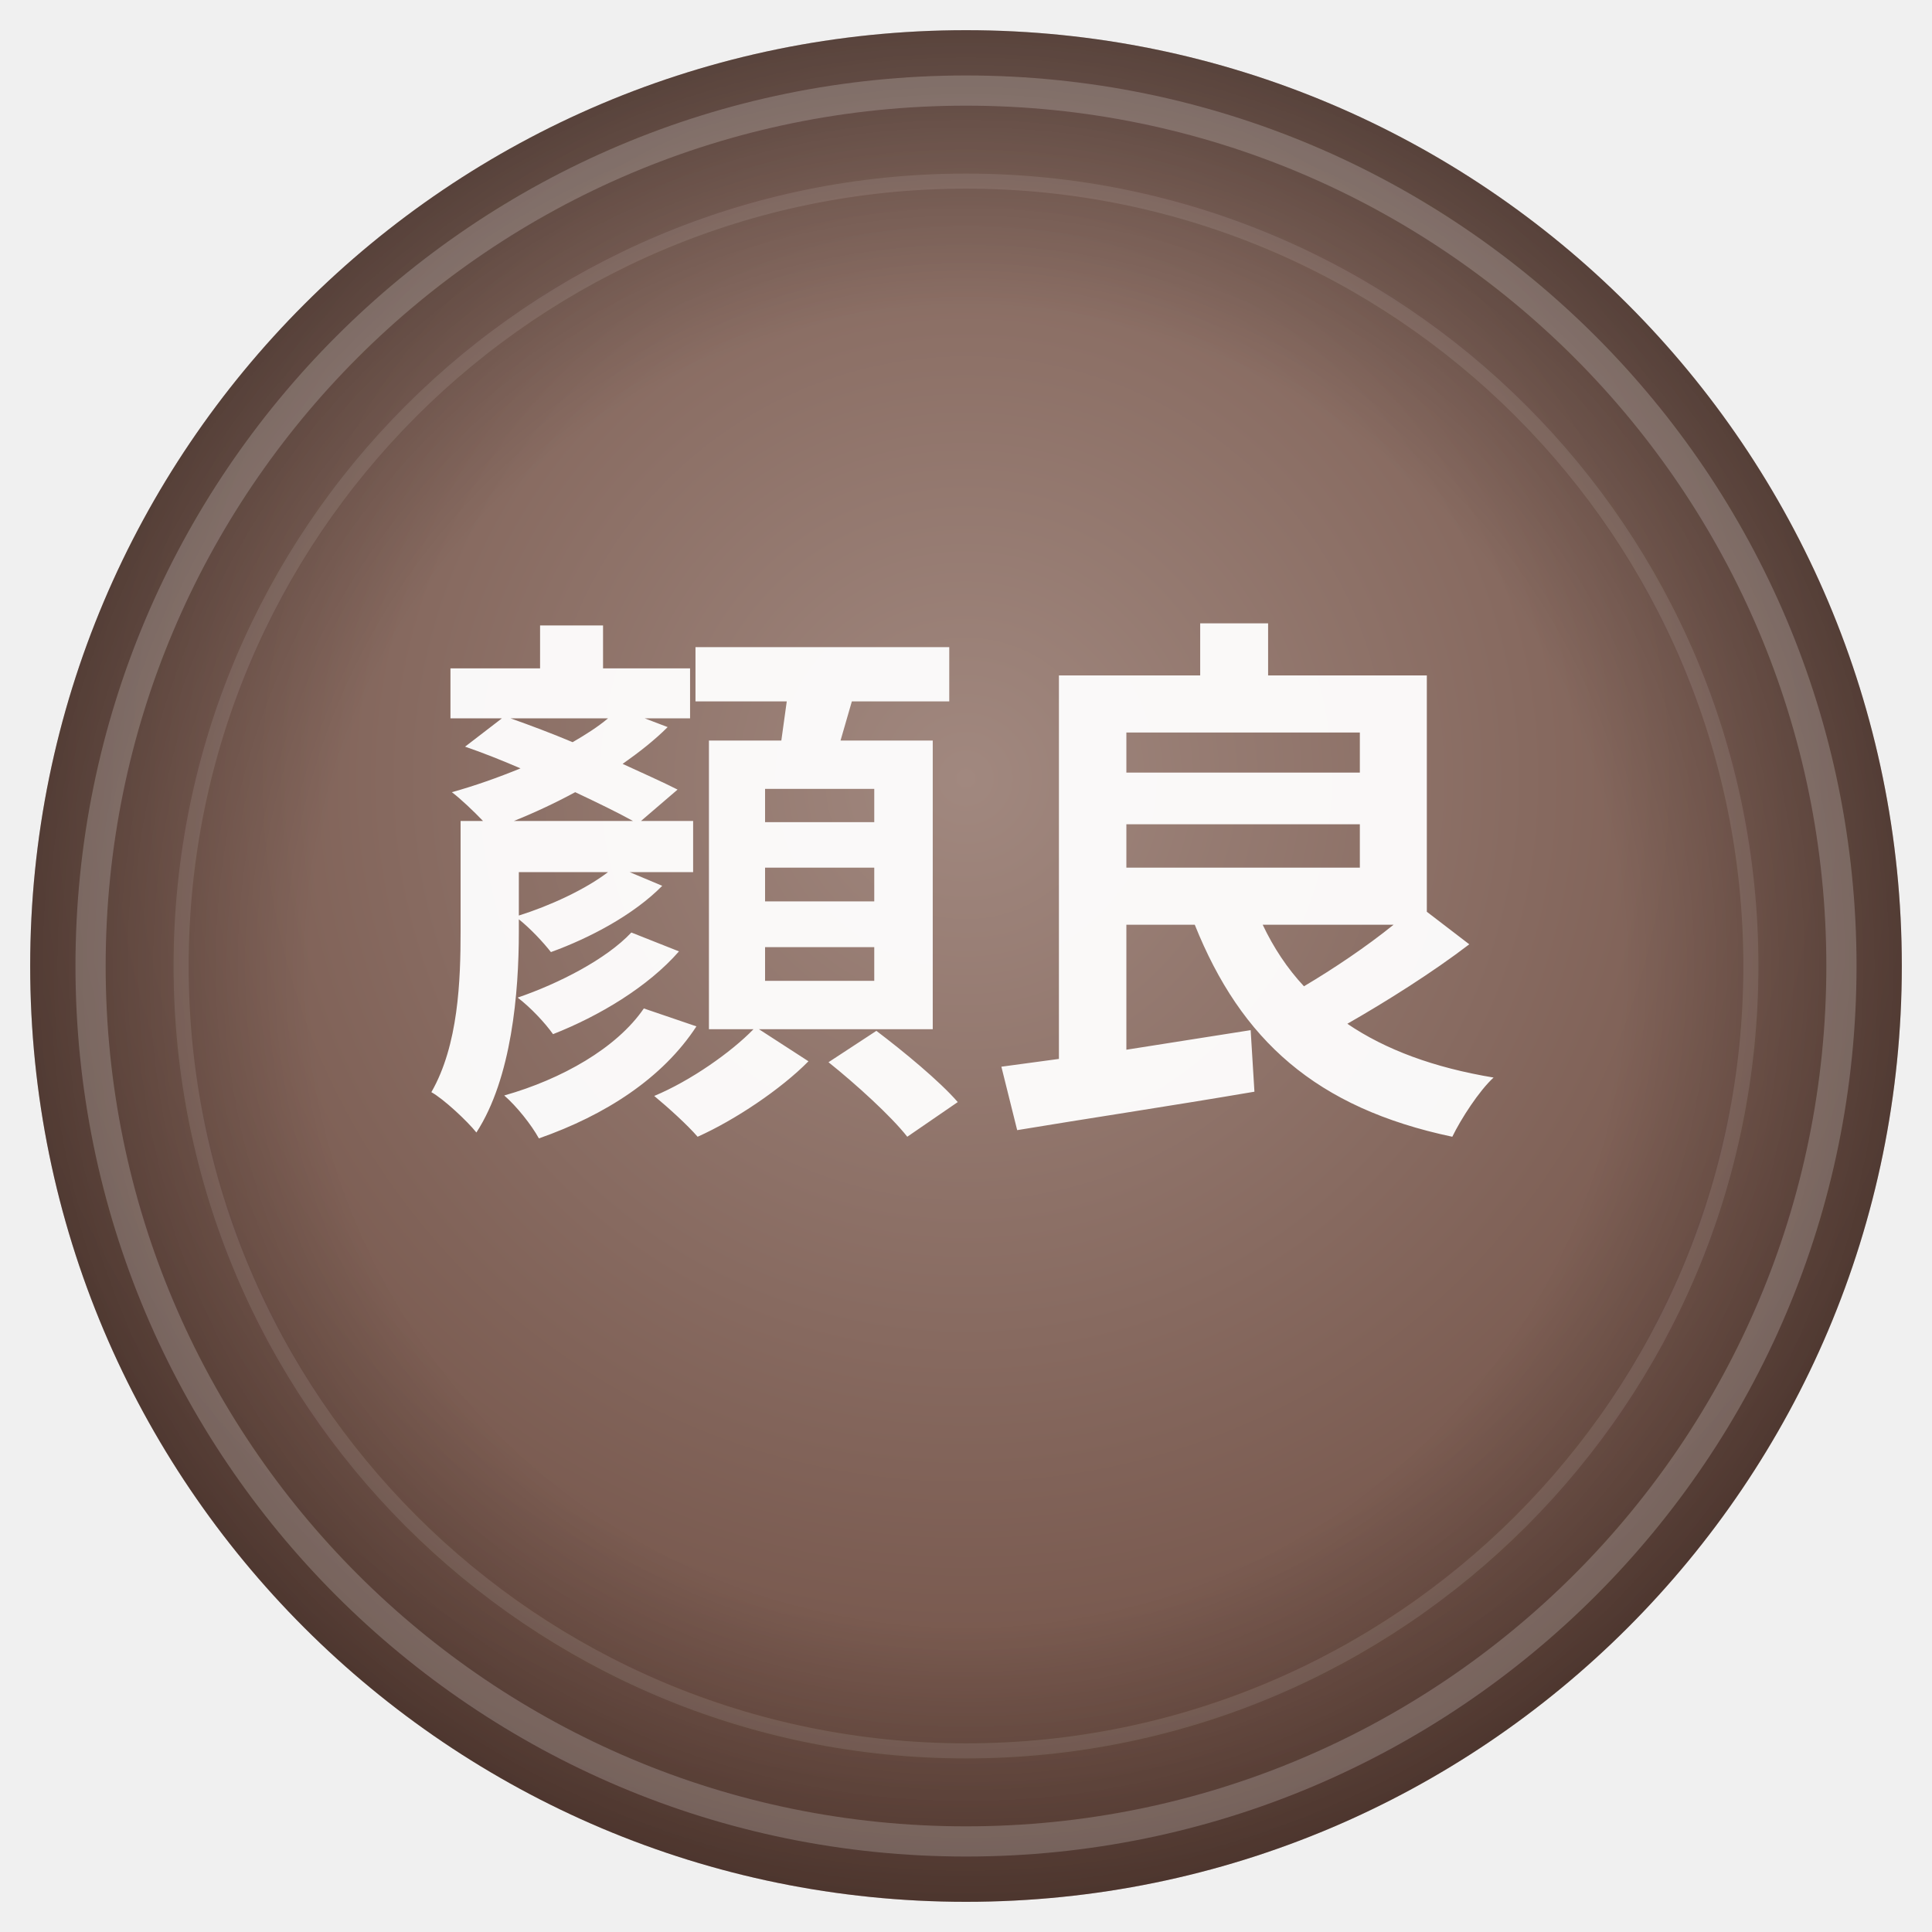
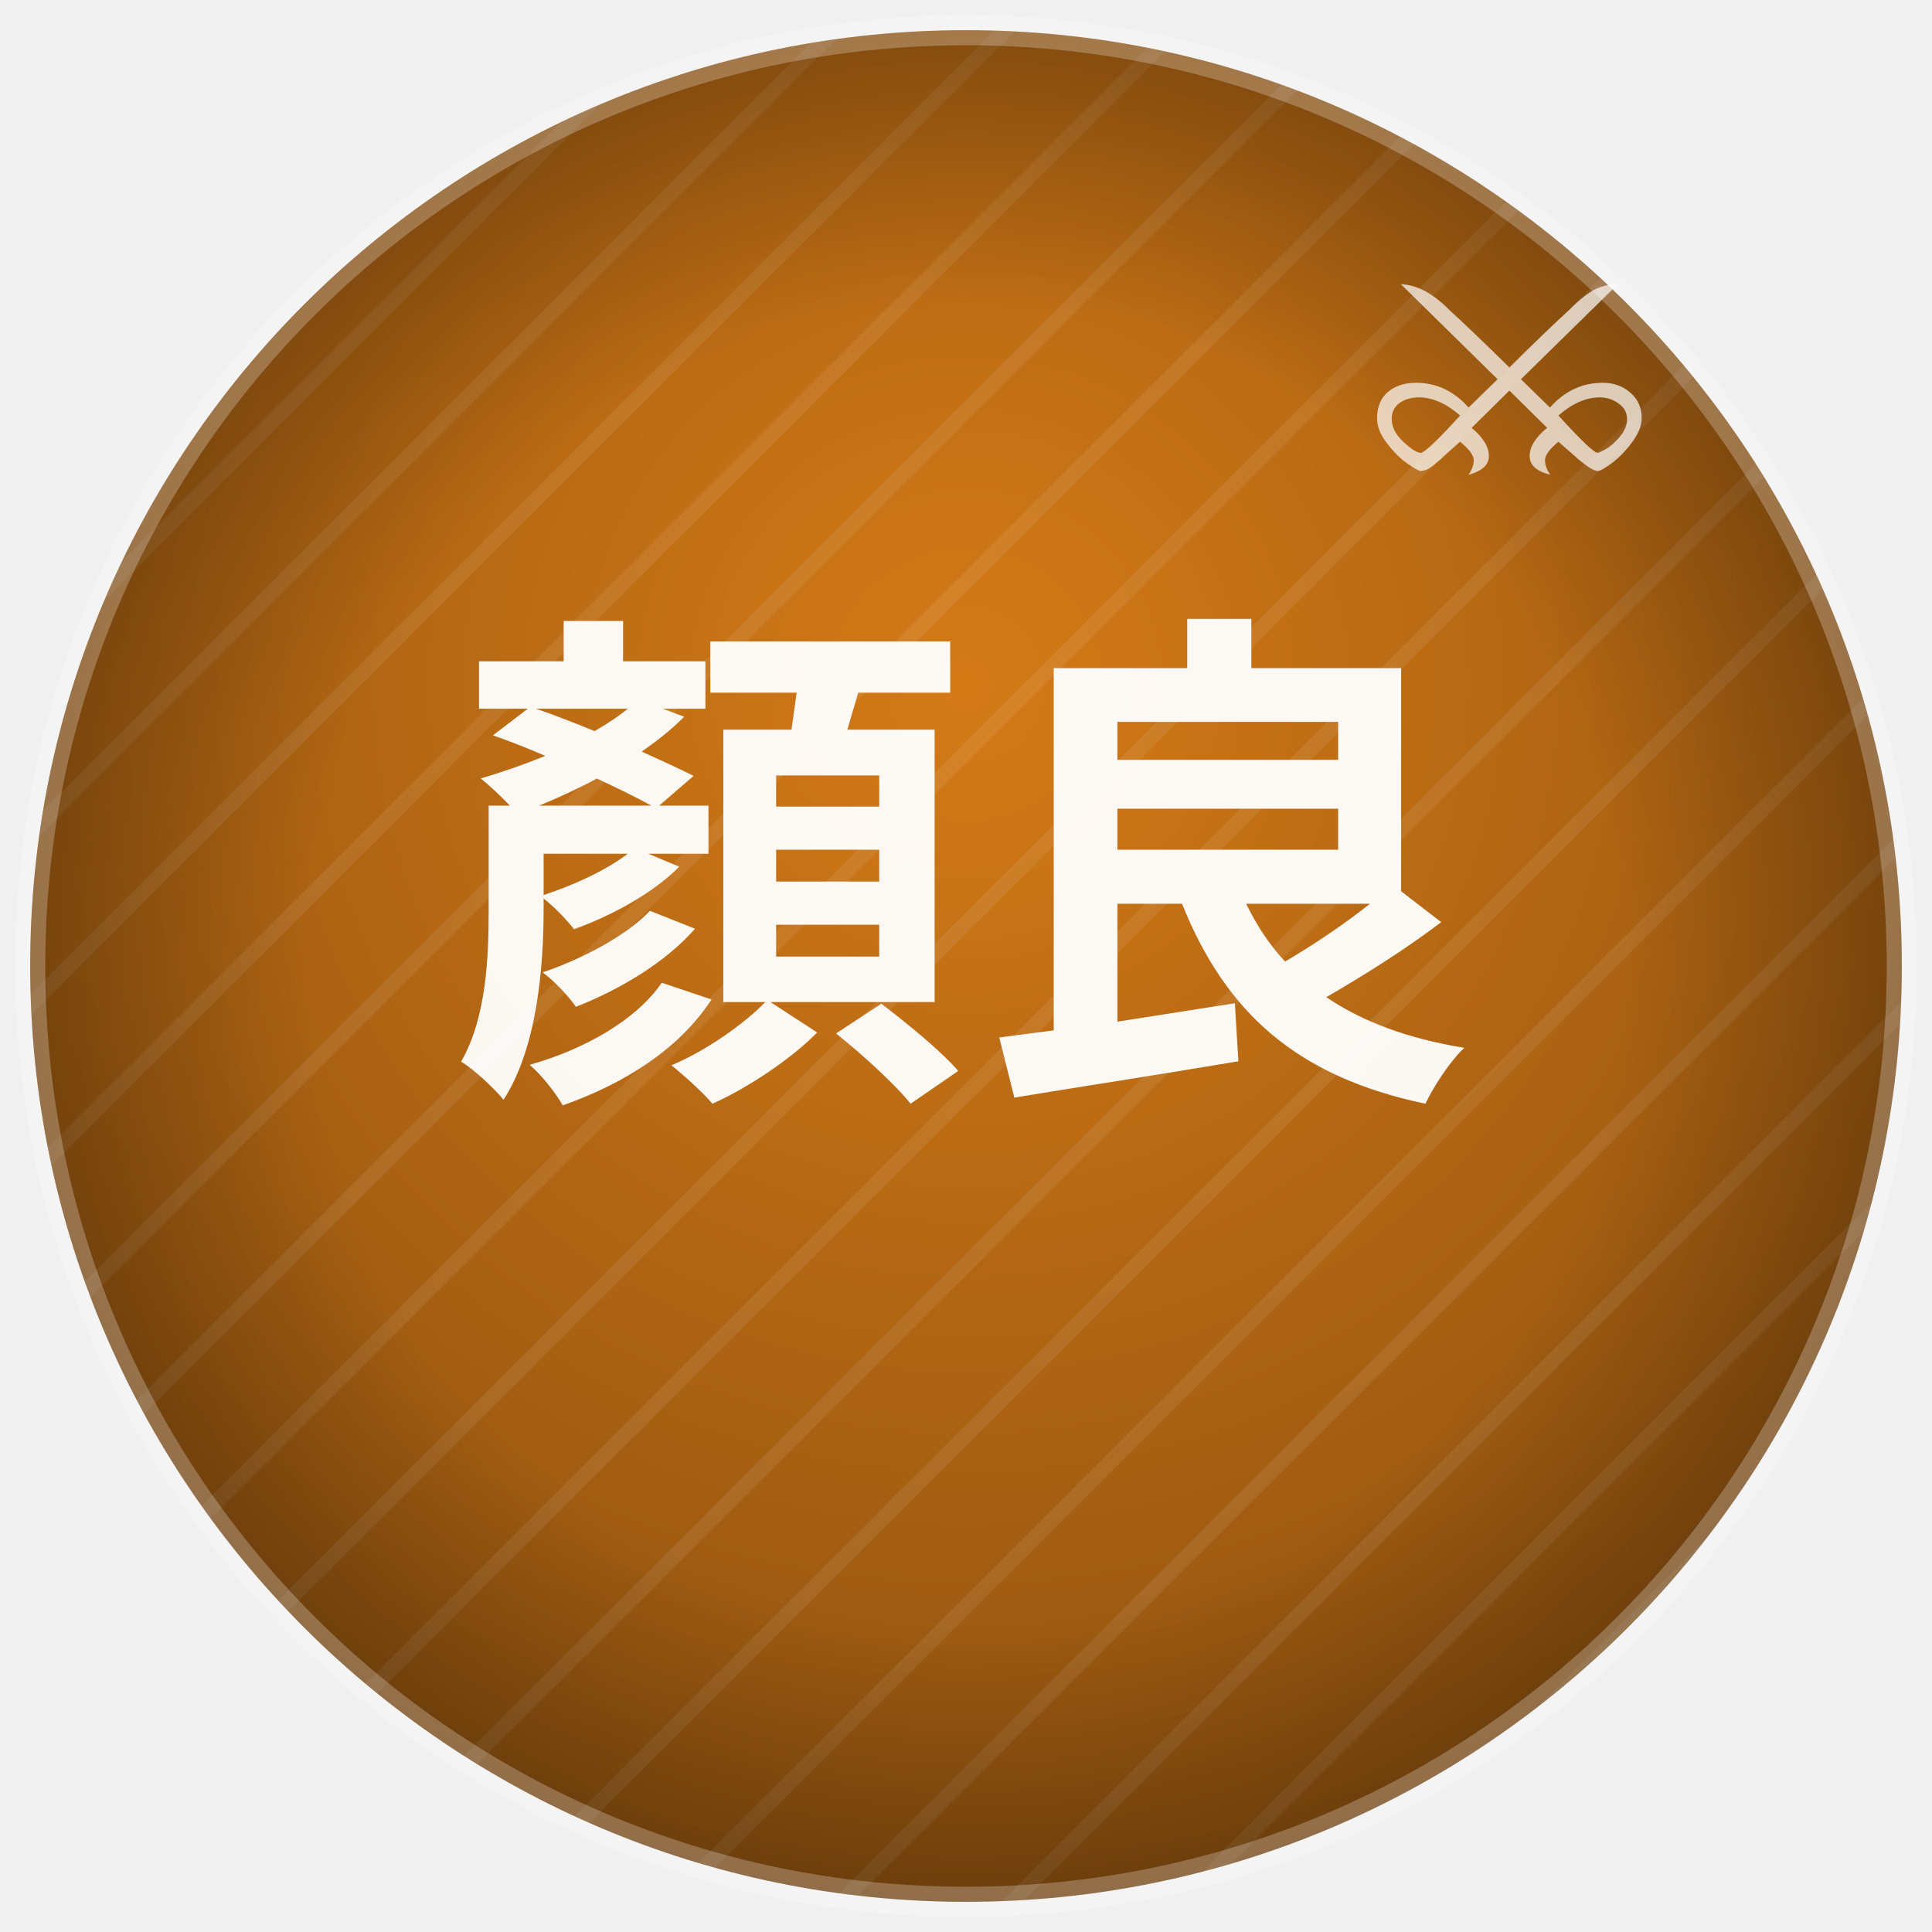
<svg xmlns="http://www.w3.org/2000/svg" width="128" height="128" viewBox="0 0 128 128">
  <defs>
-     <radialGradient id="bg" cx="50%" cy="40%" r="60%">
-       <stop offset="0%" stop-color="#a1887f" />
-       <stop offset="100%" stop-color="#6d4c41" />
+     <radialGradient id="bg_yan_liang" cx="50%" cy="35%" r="65%">
+       <stop offset="0%" stop-color="#d47a17" />
+       <stop offset="100%" stop-color="#8f5210" />
    </radialGradient>
-     <radialGradient id="shadow" cx="50%" cy="50%" r="50%">
+     <radialGradient id="sh_yan_liang" cx="50%" cy="50%" r="50%">
      <stop offset="70%" stop-color="transparent" />
-       <stop offset="100%" stop-color="rgba(0,0,0,0.3)" />
+       <stop offset="100%" stop-color="rgba(0,0,0,0.25)" />
    </radialGradient>
+     <pattern id="pat_yan_liang" patternUnits="userSpaceOnUse" width="8" height="8" patternTransform="rotate(45)">
+       <line x1="0" y1="0" x2="0" y2="8" stroke="rgba(255,255,255,0.08)" stroke-width="2" />
+     </pattern>
  </defs>
-   <circle cx="64" cy="64" r="62" fill="url(#bg)" />
-   <circle cx="64" cy="64" r="62" fill="url(#shadow)" />
-   <circle cx="64" cy="64" r="58" fill="none" stroke="rgba(255,255,255,0.2)" stroke-width="2" />
-   <circle cx="64" cy="64" r="52" fill="none" stroke="rgba(255,255,255,0.1)" stroke-width="1" />
-   <text x="64" y="72" text-anchor="middle" fill="white" font-size="36" font-family="serif" font-weight="bold" opacity="0.95">顏良</text>
+   <circle cx="64" cy="64" r="62" fill="url(#bg_yan_liang)" />
+   <circle cx="64" cy="64" r="62" fill="url(#pat_yan_liang)" />
+   <circle cx="64" cy="64" r="62" fill="url(#sh_yan_liang)" />
+   <circle cx="64" cy="64" r="62" fill="none" stroke="rgba(255,255,255,0.25)" stroke-width="2" />
+   <text x="64" y="70" text-anchor="middle" fill="white" font-size="34" font-family="serif" font-weight="bold" opacity="0.95">顏良</text>
+   <text x="100" y="30" text-anchor="middle" fill="white" font-size="18" opacity="0.7">⚔</text>
</svg>
